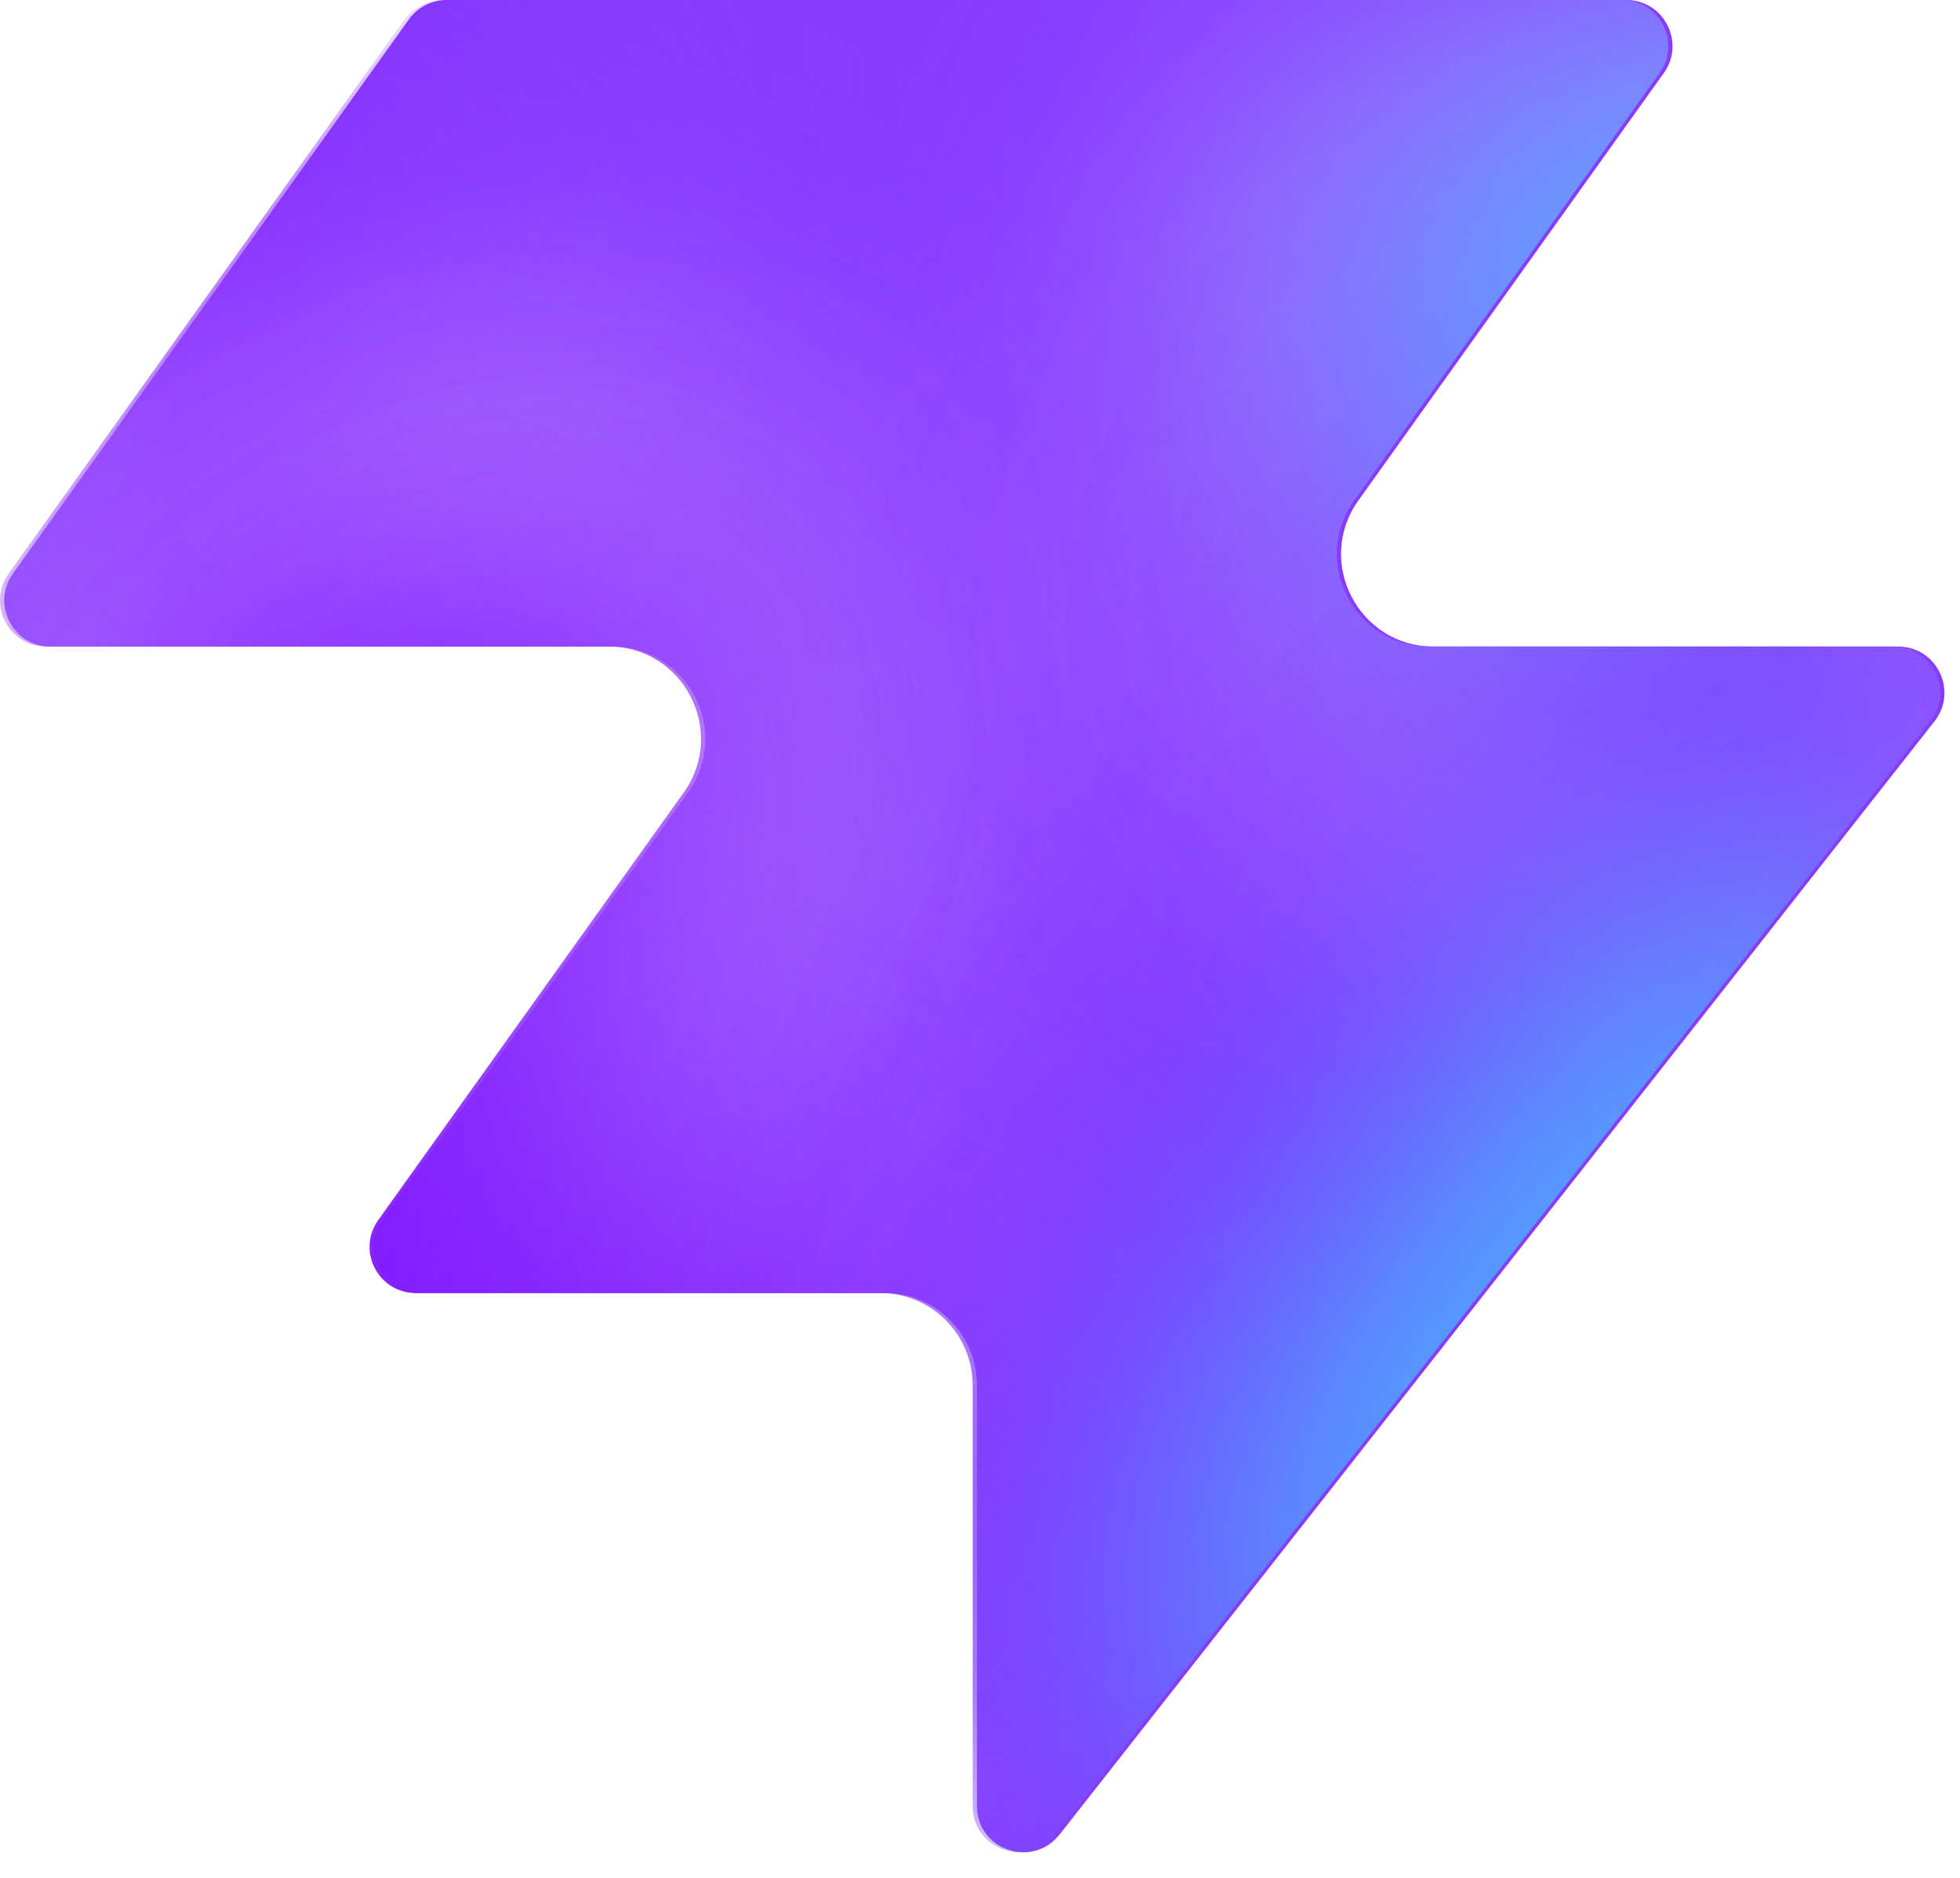
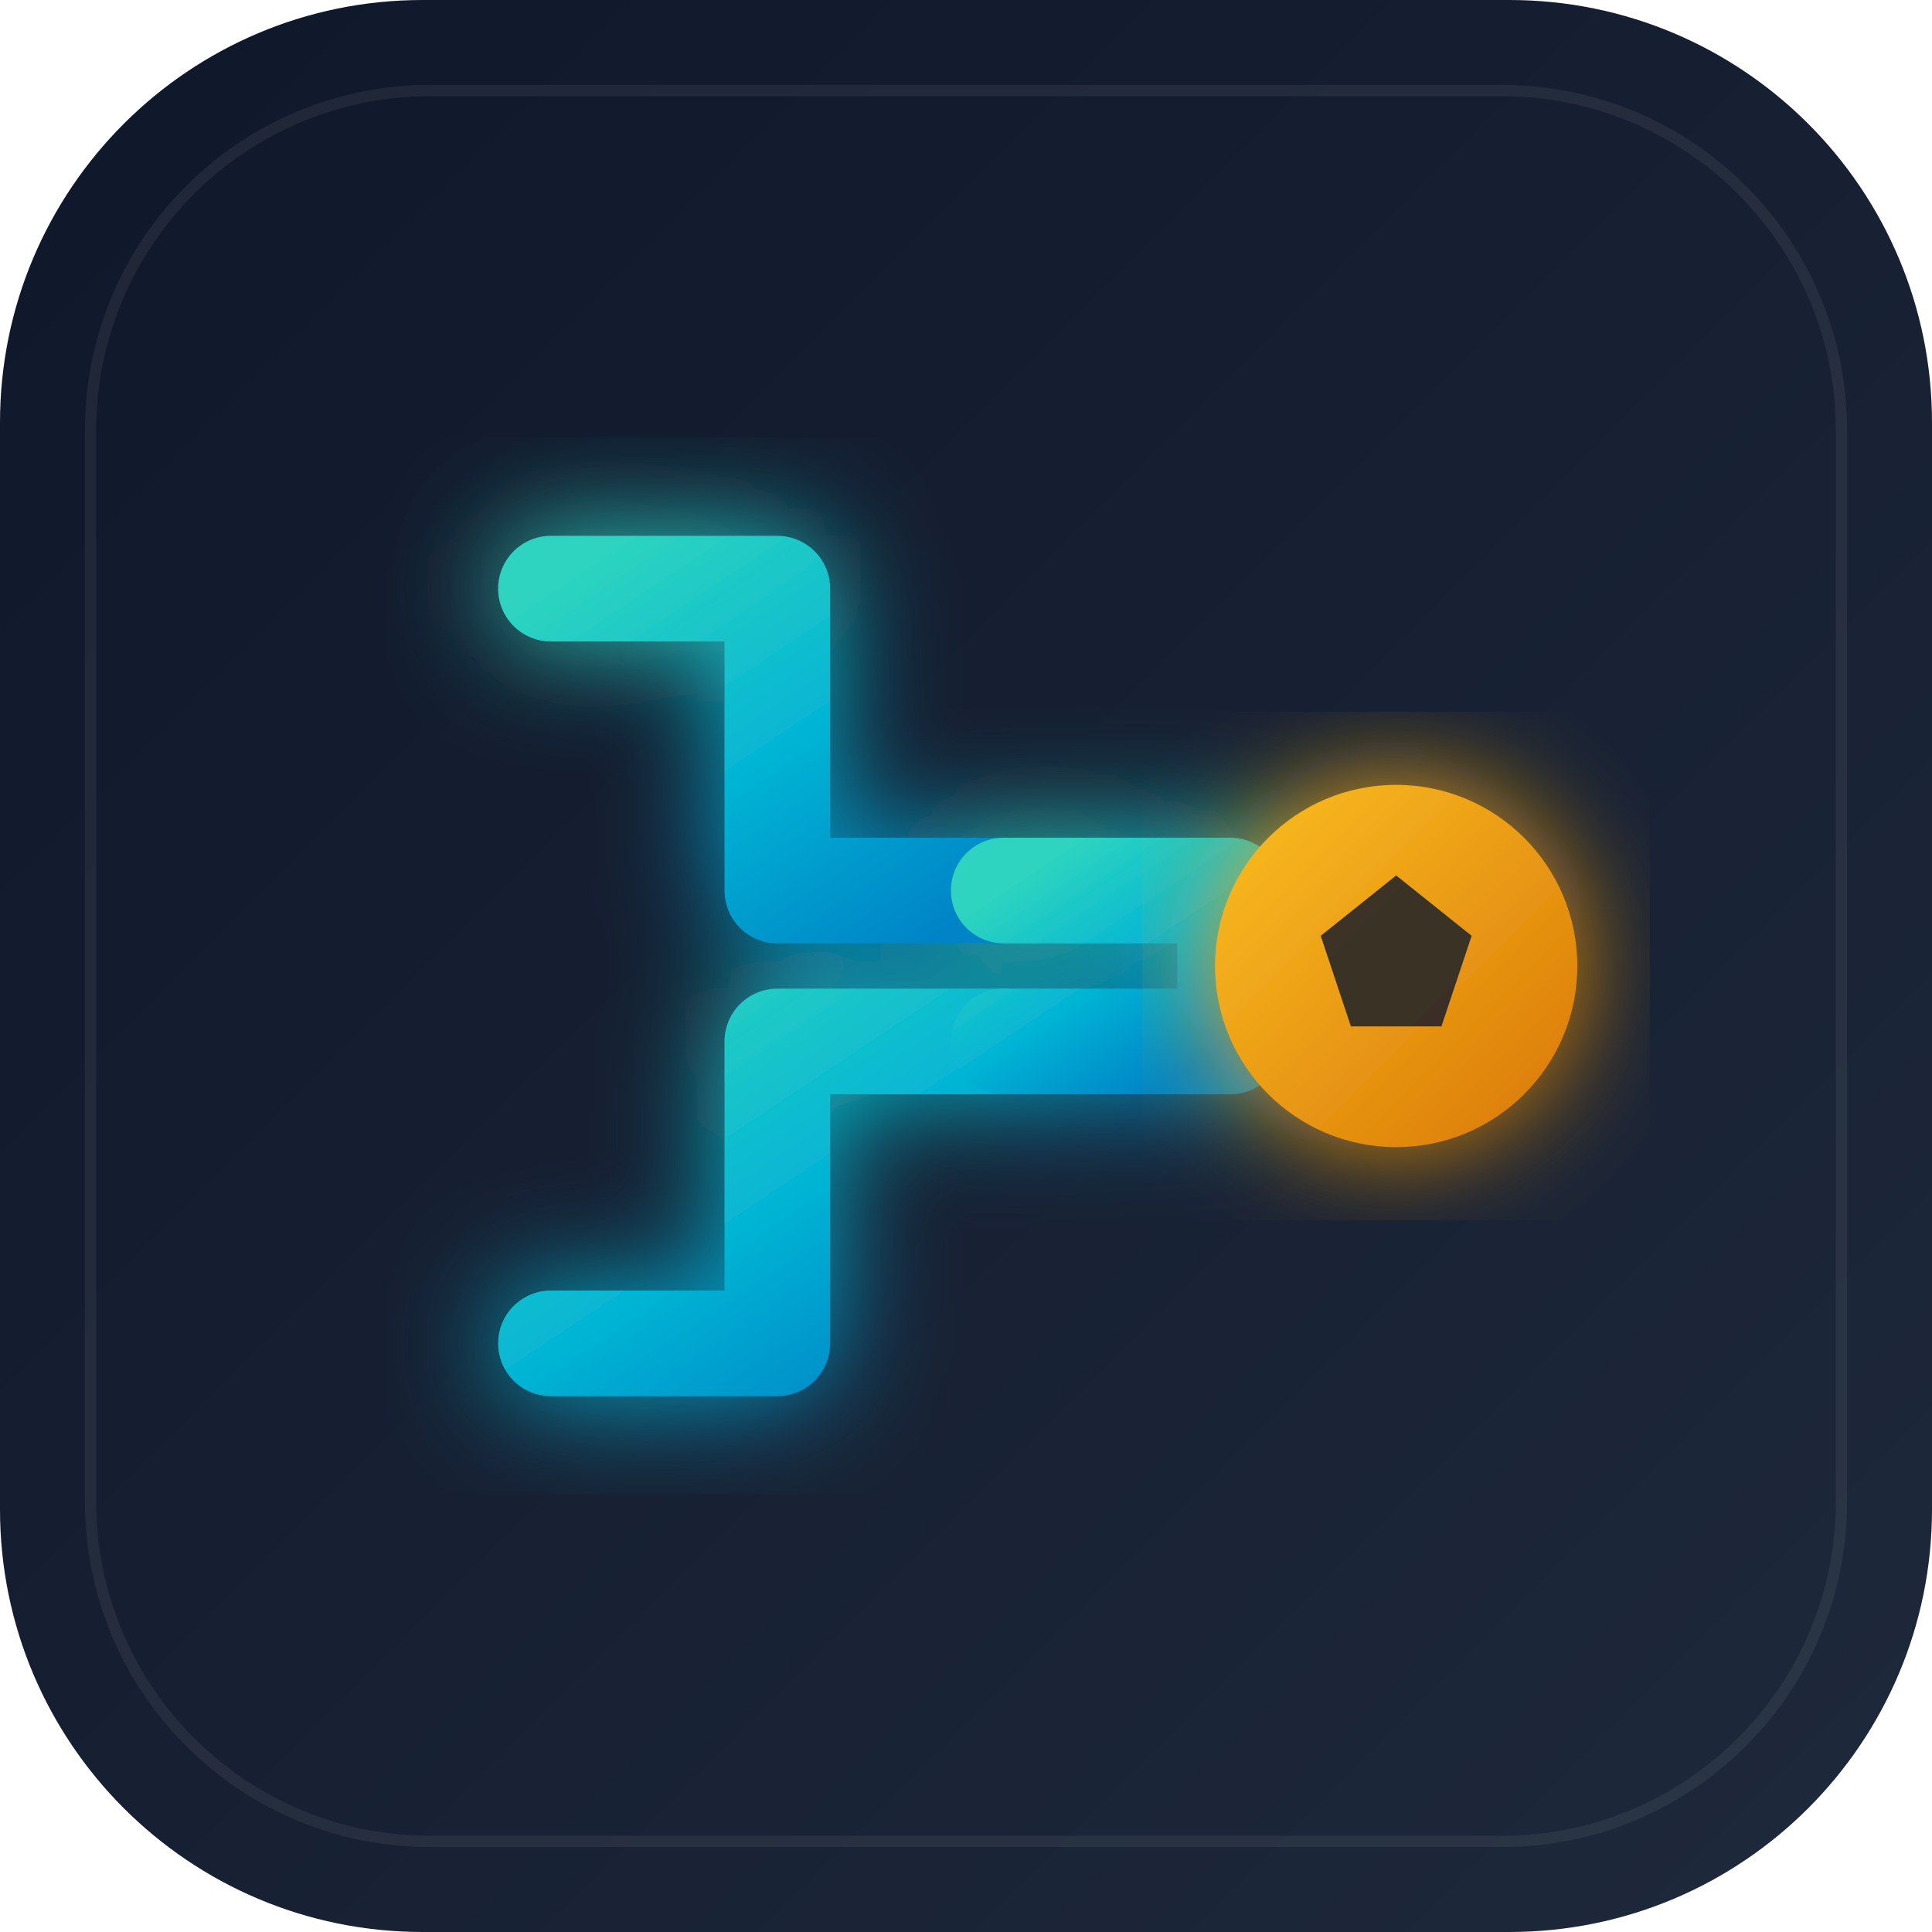
- <svg xmlns="http://www.w3.org/2000/svg" width="48" height="46" fill="none" viewBox="0 0 48 46">
-   <path fill="#863bff" d="M25.946 44.938c-.664.845-2.021.375-2.021-.698V33.937a2.26 2.26 0 0 0-2.262-2.262H10.287c-.92 0-1.456-1.04-.92-1.788l7.48-10.471c1.07-1.497 0-3.578-1.842-3.578H1.237c-.92 0-1.456-1.04-.92-1.788L10.013.474c.214-.297.556-.474.92-.474h28.894c.92 0 1.456 1.04.92 1.788l-7.48 10.471c-1.07 1.498 0 3.579 1.842 3.579h11.377c.943 0 1.473 1.088.89 1.83L25.947 44.94z" style="fill:#863bff;fill:color(display-p3 .525 .23 1);fill-opacity:1" />
-   <mask id="a" width="48" height="46" x="0" y="0" maskUnits="userSpaceOnUse" style="mask-type:alpha">
-     <path fill="#000" d="M25.842 44.938c-.664.844-2.021.375-2.021-.698V33.937a2.26 2.26 0 0 0-2.262-2.262H10.183c-.92 0-1.456-1.04-.92-1.788l7.48-10.471c1.07-1.498 0-3.579-1.842-3.579H1.133c-.92 0-1.456-1.04-.92-1.787L9.91.473c.214-.297.556-.474.92-.474h28.894c.92 0 1.456 1.04.92 1.788l-7.48 10.471c-1.07 1.498 0 3.578 1.842 3.578h11.377c.943 0 1.473 1.088.89 1.832L25.843 44.94z" style="fill:#000;fill-opacity:1" />
-   </mask>
-   <g mask="url(#a)">
-     <g filter="url(#b)">
-       <ellipse cx="5.508" cy="14.704" fill="#ede6ff" rx="5.508" ry="14.704" style="fill:#ede6ff;fill:color(display-p3 .927 .903 1);fill-opacity:1" transform="matrix(.00324 1 1 -.00324 -4.47 31.516)" />
-     </g>
-     <g filter="url(#c)">
-       <ellipse cx="10.399" cy="29.851" fill="#ede6ff" rx="10.399" ry="29.851" style="fill:#ede6ff;fill:color(display-p3 .927 .903 1);fill-opacity:1" transform="matrix(.00324 1 1 -.00324 -39.328 7.883)" />
-     </g>
-     <g filter="url(#d)">
-       <ellipse cx="5.508" cy="30.487" fill="#7e14ff" rx="5.508" ry="30.487" style="fill:#7e14ff;fill:color(display-p3 .492 .077 1);fill-opacity:1" transform="rotate(89.814 -25.913 -14.639)scale(1 -1)" />
-     </g>
-     <g filter="url(#e)">
-       <ellipse cx="5.508" cy="30.599" fill="#7e14ff" rx="5.508" ry="30.599" style="fill:#7e14ff;fill:color(display-p3 .492 .077 1);fill-opacity:1" transform="rotate(89.814 -32.644 -3.334)scale(1 -1)" />
-     </g>
-     <g filter="url(#f)">
-       <ellipse cx="5.508" cy="30.599" fill="#7e14ff" rx="5.508" ry="30.599" style="fill:#7e14ff;fill:color(display-p3 .492 .077 1);fill-opacity:1" transform="matrix(.00324 1 1 -.00324 -34.34 30.47)" />
-     </g>
-     <g filter="url(#g)">
-       <ellipse cx="14.072" cy="22.078" fill="#ede6ff" rx="14.072" ry="22.078" style="fill:#ede6ff;fill:color(display-p3 .927 .903 1);fill-opacity:1" transform="rotate(93.35 24.506 48.493)scale(-1 1)" />
-     </g>
-     <g filter="url(#h)">
-       <ellipse cx="3.47" cy="21.501" fill="#7e14ff" rx="3.47" ry="21.501" style="fill:#7e14ff;fill:color(display-p3 .492 .077 1);fill-opacity:1" transform="rotate(89.009 28.708 47.59)scale(-1 1)" />
-     </g>
-     <g filter="url(#i)">
-       <ellipse cx="3.47" cy="21.501" fill="#7e14ff" rx="3.47" ry="21.501" style="fill:#7e14ff;fill:color(display-p3 .492 .077 1);fill-opacity:1" transform="rotate(89.009 28.708 47.59)scale(-1 1)" />
-     </g>
-     <g filter="url(#j)">
-       <ellipse cx=".387" cy="8.972" fill="#7e14ff" rx="4.407" ry="29.108" style="fill:#7e14ff;fill:color(display-p3 .492 .077 1);fill-opacity:1" transform="rotate(39.51 .387 8.972)" />
-     </g>
-     <g filter="url(#k)">
-       <ellipse cx="47.523" cy="-6.092" fill="#7e14ff" rx="4.407" ry="29.108" style="fill:#7e14ff;fill:color(display-p3 .492 .077 1);fill-opacity:1" transform="rotate(37.892 47.523 -6.092)" />
-     </g>
-     <g filter="url(#l)">
-       <ellipse cx="41.412" cy="6.333" fill="#47bfff" rx="5.971" ry="9.665" style="fill:#47bfff;fill:color(display-p3 .28 .748 1);fill-opacity:1" transform="rotate(37.892 41.412 6.333)" />
-     </g>
-     <g filter="url(#m)">
-       <ellipse cx="-1.879" cy="38.332" fill="#7e14ff" rx="4.407" ry="29.108" style="fill:#7e14ff;fill:color(display-p3 .492 .077 1);fill-opacity:1" transform="rotate(37.892 -1.88 38.332)" />
-     </g>
-     <g filter="url(#n)">
-       <ellipse cx="-1.879" cy="38.332" fill="#7e14ff" rx="4.407" ry="29.108" style="fill:#7e14ff;fill:color(display-p3 .492 .077 1);fill-opacity:1" transform="rotate(37.892 -1.88 38.332)" />
-     </g>
-     <g filter="url(#o)">
-       <ellipse cx="35.651" cy="29.907" fill="#7e14ff" rx="4.407" ry="29.108" style="fill:#7e14ff;fill:color(display-p3 .492 .077 1);fill-opacity:1" transform="rotate(37.892 35.651 29.907)" />
-     </g>
-     <g filter="url(#p)">
-       <ellipse cx="38.418" cy="32.4" fill="#47bfff" rx="5.971" ry="15.297" style="fill:#47bfff;fill:color(display-p3 .28 .748 1);fill-opacity:1" transform="rotate(37.892 38.418 32.4)" />
-     </g>
-   </g>
+ <svg xmlns="http://www.w3.org/2000/svg" viewBox="0 0 512 512" width="512" height="512">
  <defs>
-     <filter id="b" width="60.045" height="41.654" x="-19.77" y="16.149" color-interpolation-filters="sRGB" filterUnits="userSpaceOnUse">
-       <feFlood flood-opacity="0" result="BackgroundImageFix" />
-       <feBlend in="SourceGraphic" in2="BackgroundImageFix" result="shape" />
-       <feGaussianBlur result="effect1_foregroundBlur_2002_17158" stdDeviation="7.659" />
-     </filter>
-     <filter id="c" width="90.34" height="51.437" x="-54.613" y="-7.533" color-interpolation-filters="sRGB" filterUnits="userSpaceOnUse">
-       <feFlood flood-opacity="0" result="BackgroundImageFix" />
-       <feBlend in="SourceGraphic" in2="BackgroundImageFix" result="shape" />
-       <feGaussianBlur result="effect1_foregroundBlur_2002_17158" stdDeviation="7.659" />
-     </filter>
-     <filter id="d" width="79.355" height="29.4" x="-49.64" y="2.03" color-interpolation-filters="sRGB" filterUnits="userSpaceOnUse">
-       <feFlood flood-opacity="0" result="BackgroundImageFix" />
-       <feBlend in="SourceGraphic" in2="BackgroundImageFix" result="shape" />
-       <feGaussianBlur result="effect1_foregroundBlur_2002_17158" stdDeviation="4.596" />
-     </filter>
-     <filter id="e" width="79.579" height="29.4" x="-45.045" y="20.029" color-interpolation-filters="sRGB" filterUnits="userSpaceOnUse">
-       <feFlood flood-opacity="0" result="BackgroundImageFix" />
-       <feBlend in="SourceGraphic" in2="BackgroundImageFix" result="shape" />
-       <feGaussianBlur result="effect1_foregroundBlur_2002_17158" stdDeviation="4.596" />
-     </filter>
-     <filter id="f" width="79.579" height="29.4" x="-43.513" y="21.178" color-interpolation-filters="sRGB" filterUnits="userSpaceOnUse">
-       <feFlood flood-opacity="0" result="BackgroundImageFix" />
-       <feBlend in="SourceGraphic" in2="BackgroundImageFix" result="shape" />
-       <feGaussianBlur result="effect1_foregroundBlur_2002_17158" stdDeviation="4.596" />
-     </filter>
-     <filter id="g" width="74.749" height="58.852" x="15.756" y="-17.901" color-interpolation-filters="sRGB" filterUnits="userSpaceOnUse">
-       <feFlood flood-opacity="0" result="BackgroundImageFix" />
-       <feBlend in="SourceGraphic" in2="BackgroundImageFix" result="shape" />
-       <feGaussianBlur result="effect1_foregroundBlur_2002_17158" stdDeviation="7.659" />
-     </filter>
-     <filter id="h" width="61.377" height="25.362" x="23.548" y="2.284" color-interpolation-filters="sRGB" filterUnits="userSpaceOnUse">
-       <feFlood flood-opacity="0" result="BackgroundImageFix" />
-       <feBlend in="SourceGraphic" in2="BackgroundImageFix" result="shape" />
-       <feGaussianBlur result="effect1_foregroundBlur_2002_17158" stdDeviation="4.596" />
-     </filter>
-     <filter id="i" width="61.377" height="25.362" x="23.548" y="2.284" color-interpolation-filters="sRGB" filterUnits="userSpaceOnUse">
-       <feFlood flood-opacity="0" result="BackgroundImageFix" />
-       <feBlend in="SourceGraphic" in2="BackgroundImageFix" result="shape" />
-       <feGaussianBlur result="effect1_foregroundBlur_2002_17158" stdDeviation="4.596" />
-     </filter>
-     <filter id="j" width="56.045" height="63.649" x="-27.636" y="-22.853" color-interpolation-filters="sRGB" filterUnits="userSpaceOnUse">
-       <feFlood flood-opacity="0" result="BackgroundImageFix" />
-       <feBlend in="SourceGraphic" in2="BackgroundImageFix" result="shape" />
-       <feGaussianBlur result="effect1_foregroundBlur_2002_17158" stdDeviation="4.596" />
-     </filter>
-     <filter id="k" width="54.814" height="64.646" x="20.116" y="-38.415" color-interpolation-filters="sRGB" filterUnits="userSpaceOnUse">
-       <feFlood flood-opacity="0" result="BackgroundImageFix" />
-       <feBlend in="SourceGraphic" in2="BackgroundImageFix" result="shape" />
-       <feGaussianBlur result="effect1_foregroundBlur_2002_17158" stdDeviation="4.596" />
-     </filter>
-     <filter id="l" width="33.541" height="35.313" x="24.641" y="-11.323" color-interpolation-filters="sRGB" filterUnits="userSpaceOnUse">
-       <feFlood flood-opacity="0" result="BackgroundImageFix" />
-       <feBlend in="SourceGraphic" in2="BackgroundImageFix" result="shape" />
-       <feGaussianBlur result="effect1_foregroundBlur_2002_17158" stdDeviation="4.596" />
-     </filter>
-     <filter id="m" width="54.814" height="64.646" x="-29.286" y="6.009" color-interpolation-filters="sRGB" filterUnits="userSpaceOnUse">
-       <feFlood flood-opacity="0" result="BackgroundImageFix" />
-       <feBlend in="SourceGraphic" in2="BackgroundImageFix" result="shape" />
-       <feGaussianBlur result="effect1_foregroundBlur_2002_17158" stdDeviation="4.596" />
-     </filter>
-     <filter id="n" width="54.814" height="64.646" x="-29.286" y="6.009" color-interpolation-filters="sRGB" filterUnits="userSpaceOnUse">
-       <feFlood flood-opacity="0" result="BackgroundImageFix" />
-       <feBlend in="SourceGraphic" in2="BackgroundImageFix" result="shape" />
-       <feGaussianBlur result="effect1_foregroundBlur_2002_17158" stdDeviation="4.596" />
-     </filter>
-     <filter id="o" width="54.814" height="64.646" x="8.244" y="-2.416" color-interpolation-filters="sRGB" filterUnits="userSpaceOnUse">
-       <feFlood flood-opacity="0" result="BackgroundImageFix" />
-       <feBlend in="SourceGraphic" in2="BackgroundImageFix" result="shape" />
-       <feGaussianBlur result="effect1_foregroundBlur_2002_17158" stdDeviation="4.596" />
-     </filter>
-     <filter id="p" width="39.409" height="43.623" x="18.713" y="10.588" color-interpolation-filters="sRGB" filterUnits="userSpaceOnUse">
-       <feFlood flood-opacity="0" result="BackgroundImageFix" />
-       <feBlend in="SourceGraphic" in2="BackgroundImageFix" result="shape" />
-       <feGaussianBlur result="effect1_foregroundBlur_2002_17158" stdDeviation="4.596" />
+     <linearGradient id="bgGrad" x1="0%" y1="0%" x2="100%" y2="100%">
+       <stop offset="0%" stop-color="#0f172a" />
+       <stop offset="100%" stop-color="#1e293b" />
+     </linearGradient>
+     <linearGradient id="logoGrad" x1="0%" y1="0%" x2="100%" y2="100%">
+       <stop offset="0%" stop-color="#2dd4bf" />
+       <stop offset="50%" stop-color="#06b6d4" />
+       <stop offset="100%" stop-color="#0284c7" />
+     </linearGradient>
+     <linearGradient id="accentGrad" x1="0%" y1="0%" x2="100%" y2="100%">
+       <stop offset="0%" stop-color="#fbbf24" />
+       <stop offset="100%" stop-color="#d97706" />
+     </linearGradient>
+     <filter id="glow" x="-20%" y="-20%" width="140%" height="140%">
+       <feGaussianBlur stdDeviation="15" result="blur" />
+       <feComposite in="SourceGraphic" in2="blur" operator="over" />
    </filter>
  </defs>
+   <rect width="512" height="512" rx="112" fill="url(#bgGrad)" />
+   <rect x="24" y="24" width="464" height="464" rx="90" fill="none" stroke="rgba(255,255,255,0.06)" stroke-width="3" />
+   <g transform="translate(106, 116)" filter="url(#glow)">
+     <path d="M 40 40 L 100 40 L 100 120 L 160 120" fill="none" stroke="url(#logoGrad)" stroke-width="28" stroke-linecap="round" stroke-linejoin="round" />
+     <path d="M 40 120 L 100 120" fill="none" stroke="url(#logoGrad)" stroke-width="28" stroke-linecap="round" />
+     <path d="M 40 240 L 100 240 L 100 160 L 160 160" fill="none" stroke="url(#logoGrad)" stroke-width="28" stroke-linecap="round" stroke-linejoin="round" />
+     <path d="M 40 160 L 100 160" fill="none" stroke="url(#logoGrad)" stroke-width="28" stroke-linecap="round" />
+     <path d="M 160 120 L 220 120 L 220 160 L 160 160" fill="none" stroke="url(#logoGrad)" stroke-width="28" stroke-linecap="round" stroke-linejoin="round" />
+     <path d="M 220 140 L 260 140" fill="none" stroke="url(#logoGrad)" stroke-width="28" stroke-linecap="round" />
+   </g>
+   <g transform="translate(370, 256)" filter="url(#glow)">
+     <circle cx="0" cy="0" r="48" fill="url(#accentGrad)" />
+     <path d="M 0 -24 L 20 -8 L 12 16 L -12 16 L -20 -8 Z" fill="#0f172a" opacity="0.8" />
+   </g>
</svg>
